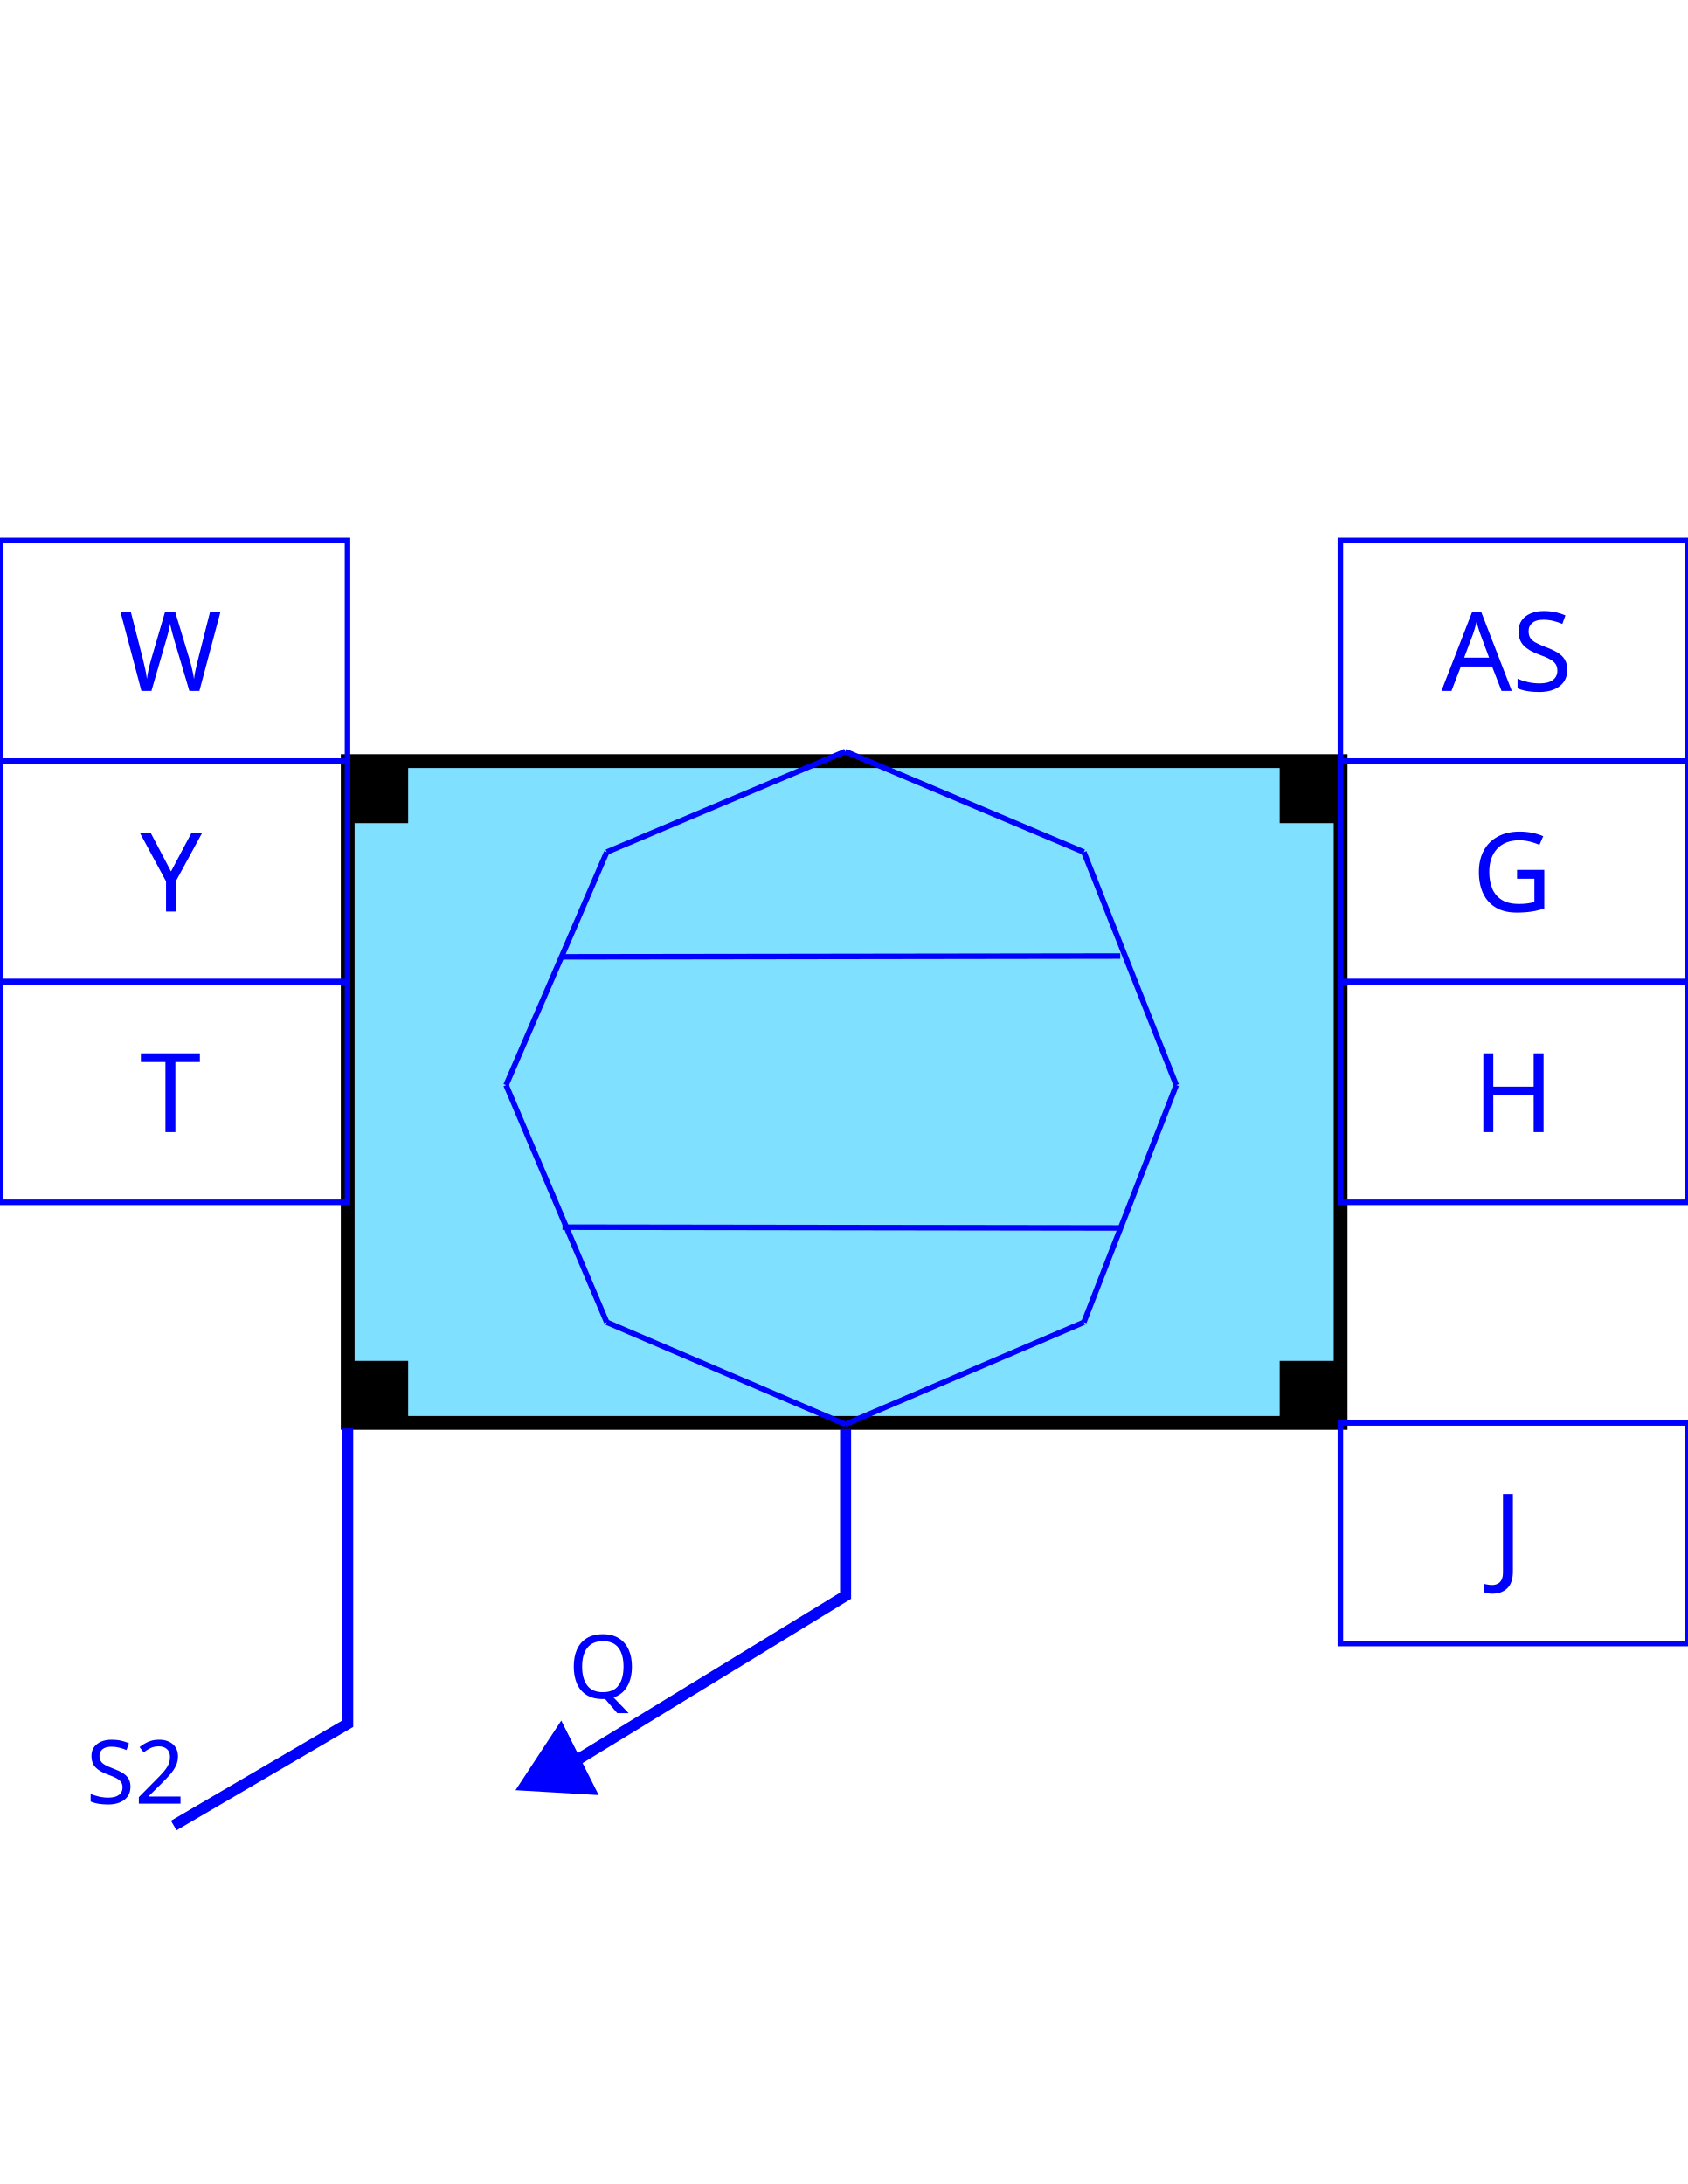
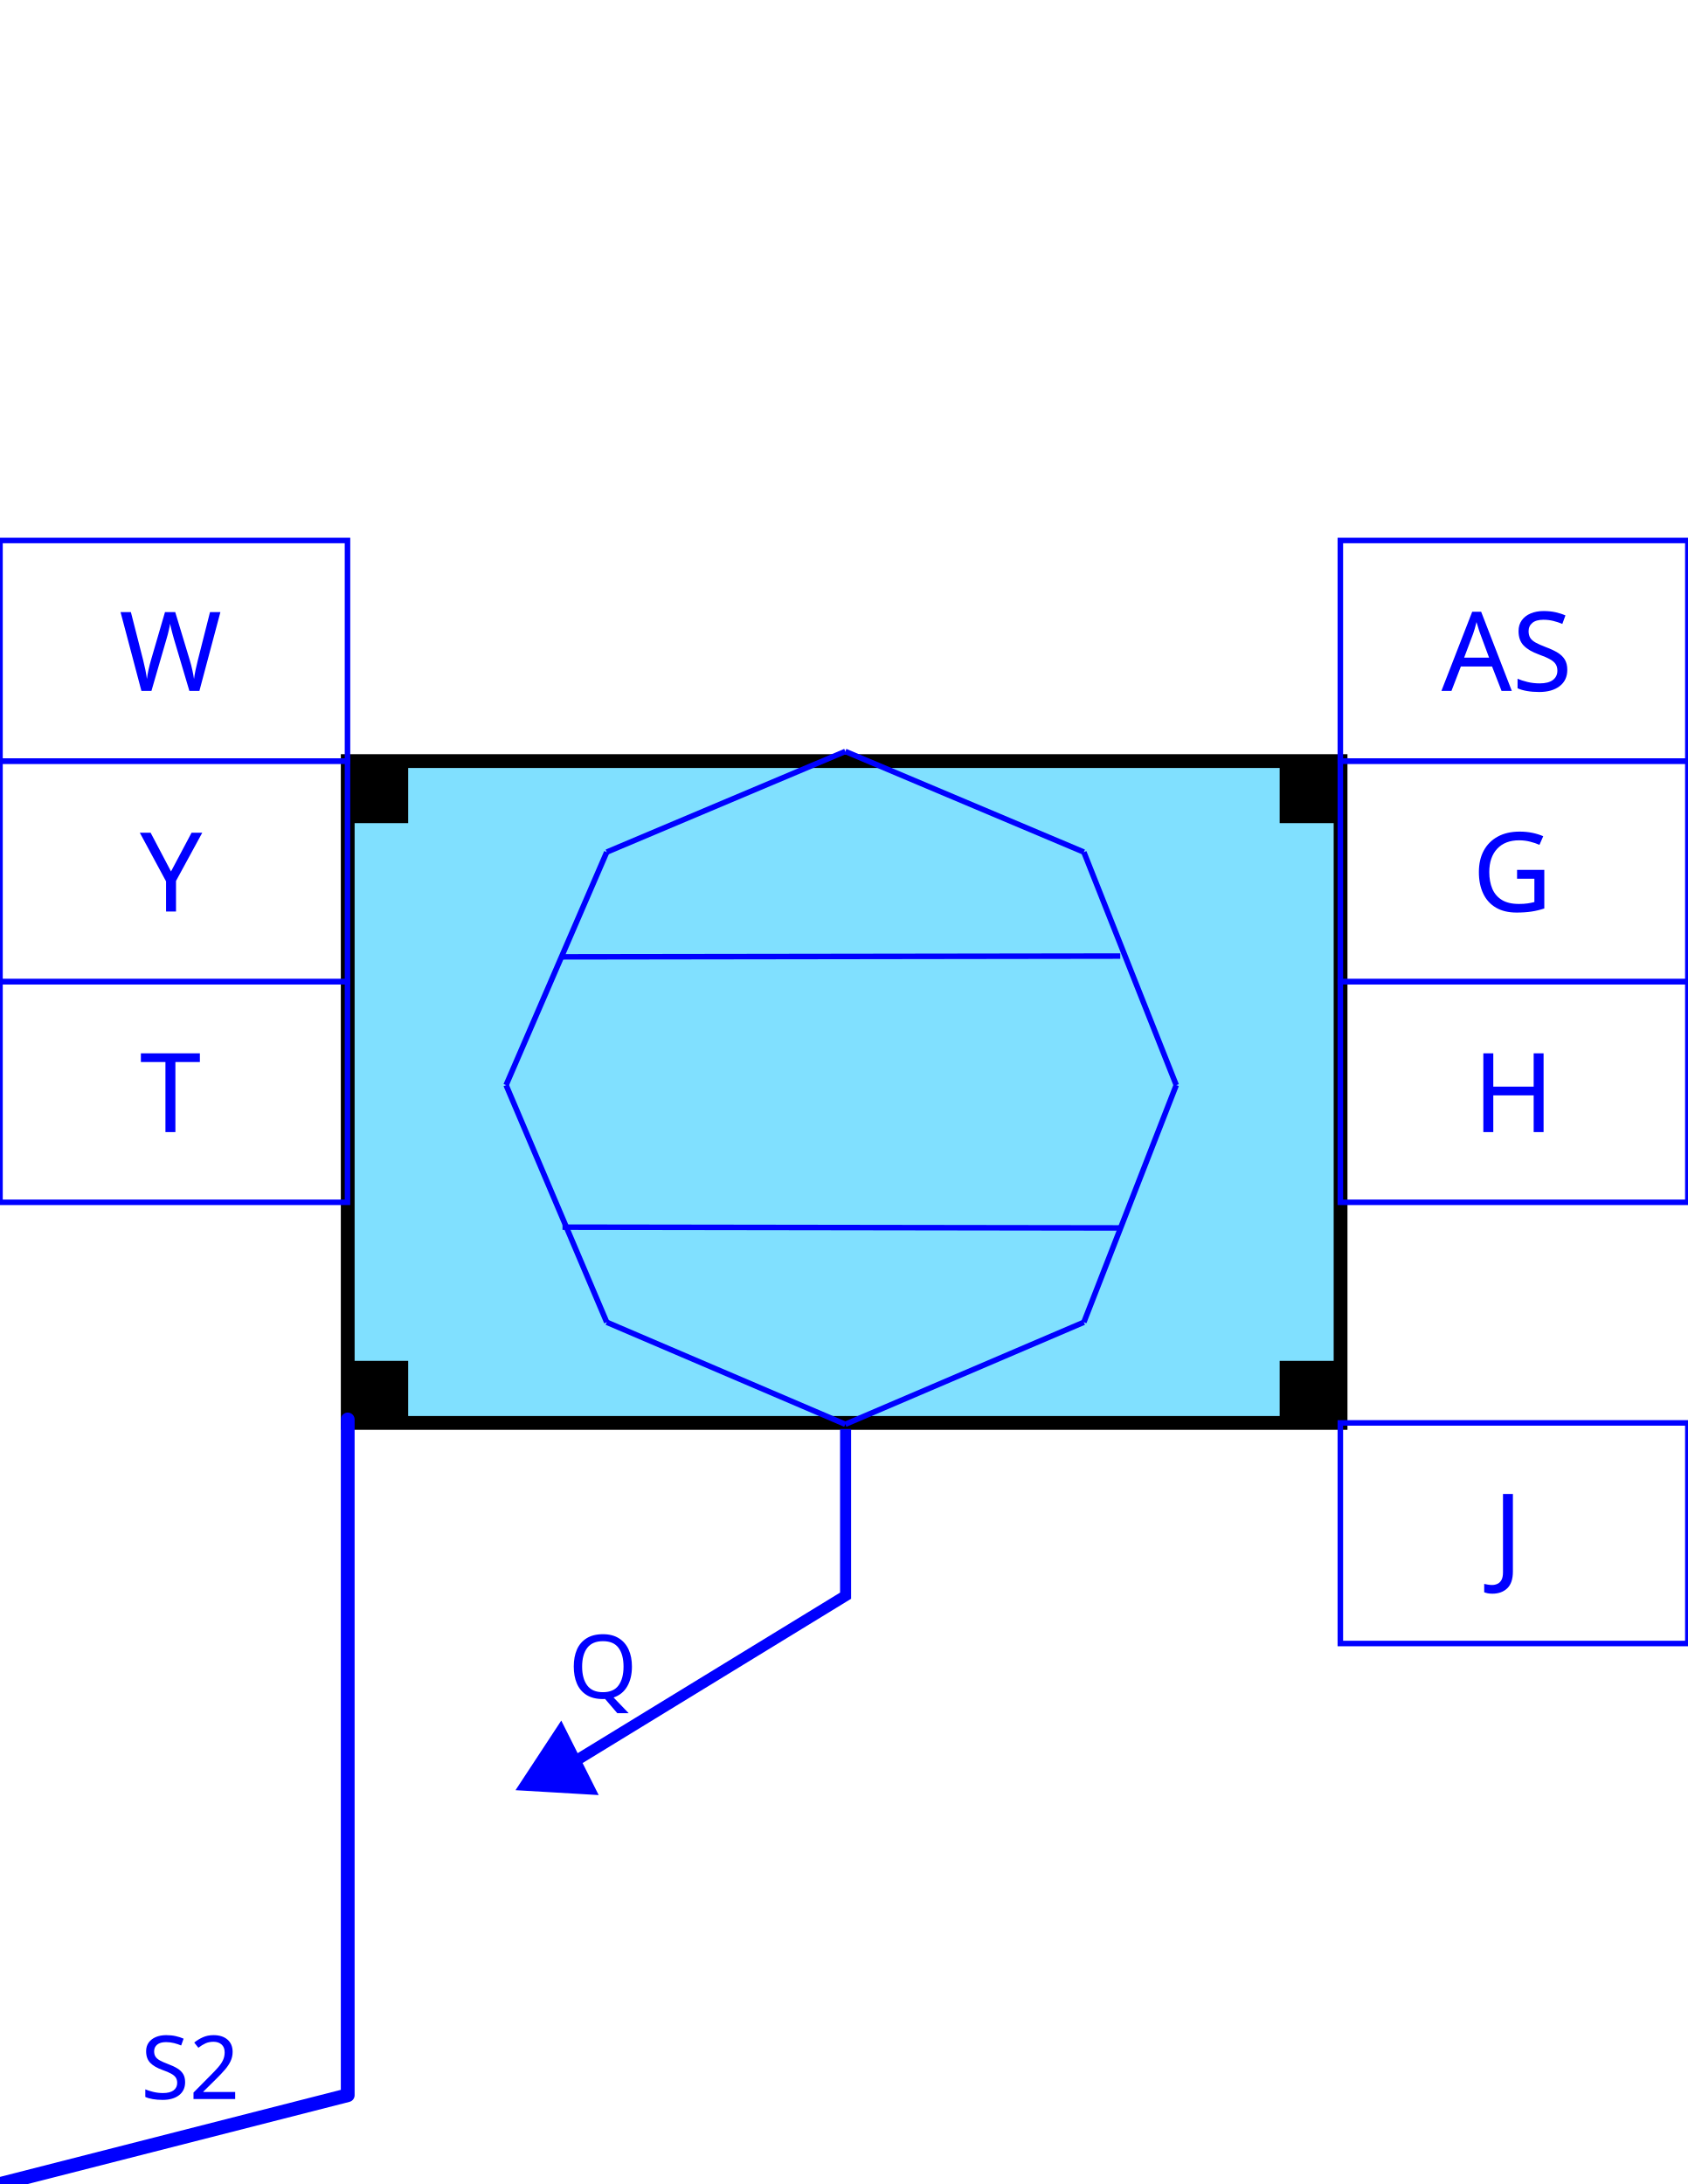
<svg xmlns="http://www.w3.org/2000/svg" version="1.1" id="Version_1.0" x="0px" y="0px" width="612px" height="792px" viewBox="0 0 612 792" enable-background="new 0 0 612 792" xml:space="preserve">
  <defs id="defs2089" />
  <g id="frame">
    <rect id="Group" x="126.082" y="276" fill="#80e0ff" stroke="#000000" stroke-width="5" width="360" height="240" />
    <g id="g1512">
      <rect x="127" y="277.5" width="21" height="21" id="rect1504" />
      <rect x="464" y="493.5" width="21" height="21" id="rect1506" />
      <rect x="464" y="277.5" width="21" height="21" id="rect1508" />
      <rect x="127" y="493.5" width="21" height="21" id="rect1510" />
    </g>
  </g>
  <g id="octagon" style="display:inline">
    <g id="outFrame">
      <line fill="none" stroke="#0000ff" stroke-width="2" x1="220" y1="479.5" x2="183.5" y2="393.5" id="line167" />
      <line fill="none" stroke="#0000ff" stroke-width="2" x1="183.5" y1="393.5" x2="220" y2="309" id="line169" />
      <line fill="none" stroke="#0000ff" stroke-width="2" x1="220" y1="309" x2="306.5" y2="272.5" id="line171" />
      <line fill="none" stroke="#0000ff" stroke-width="2" x1="306.5" y1="272.5" x2="393" y2="309" id="line173" />
      <line fill="none" stroke="#0000ff" stroke-width="2" x1="393" y1="309" x2="426.5" y2="393.5" id="line175" />
      <line fill="none" stroke="#0000ff" stroke-width="2" x1="426.5" y1="393.5" x2="393" y2="479.5" id="line177" />
      <line fill="none" stroke="#0000ff" stroke-width="2" x1="393" y1="479.5" x2="306.5" y2="516.5" id="line179" />
      <line fill="none" stroke="#0000ff" stroke-width="2" x1="306.5" y1="516.5" x2="220" y2="479.5" id="line181" />
    </g>
    <line id="mod2_1_" fill="none" stroke="#0000ff" stroke-width="2" x1="203.966" y1="445.015" x2="406.199" y2="445.295" />
    <line id="mod1_1_" fill="none" stroke="#0000ff" stroke-width="2" x1="203.966" y1="346.985" x2="406.199" y2="346.705" />
  </g>
  <g id="AS">
    <rect style="fill:none;fill-rule:evenodd;stroke:#0000ff;stroke-width:2;stroke-dasharray:none;stroke-opacity:1" id="rectAS" width="126" height="80" x="486" y="196" />
    <text xml:space="preserve" style="font-style:normal;font-weight:normal;font-size:40px;line-height:1.25;font-family:sans-serif;fill:#0000ff;fill-opacity:1;stroke:none" x="522.652" y="250.541" id="textFAS">
      <tspan id="tspan6052" x="522.652" y="250.541">AS</tspan>
    </text>
  </g>
  <g id="G">
    <rect style="fill:none;fill-rule:evenodd;stroke:#0000ff;stroke-width:2;stroke-dasharray:none;stroke-opacity:1" id="rectG" width="126" height="80" x="486" y="276" />
    <text xml:space="preserve" style="font-style:normal;font-weight:normal;font-size:40px;line-height:1.25;font-family:sans-serif;fill:#0000ff;fill-opacity:1;stroke:none" x="533.795" y="330.521" id="textG">
      <tspan id="tspan6194" x="533.795" y="330.521" style="fill:#0000ff">G</tspan>
    </text>
  </g>
  <g id="H">
    <rect style="fill:none;fill-rule:evenodd;stroke:#0000ff;stroke-width:2;stroke-dasharray:none;stroke-opacity:1" id="rectH" width="126" height="80" x="486" y="356" />
    <text xml:space="preserve" style="font-style:normal;font-weight:normal;font-size:40px;line-height:1.25;font-family:sans-serif;fill:#0000ff;fill-opacity:1;stroke:none" x="533.971" y="410.541" id="textH">
      <tspan id="tspan6198" x="533.971" y="410.541">H</tspan>
    </text>
  </g>
  <g id="J">
    <rect style="fill:none;fill-rule:evenodd;stroke:#0000ff;stroke-width:2;stroke-dasharray:none;stroke-opacity:1" id="rectJ" width="126" height="80" x="486" y="516" />
    <text xml:space="preserve" style="font-style:normal;font-weight:normal;font-size:40px;line-height:1.25;font-family:sans-serif;fill:#0000ff;fill-opacity:1;stroke:none" x="541.285" y="570.336" id="textJ">
      <tspan id="tspan6206" x="541.285" y="570.336">J</tspan>
    </text>
  </g>
  <g id="W">
    <rect style="fill:none;fill-rule:evenodd;stroke:#0000ff;stroke-width:2;stroke-dasharray:none;stroke-opacity:1" id="rectARW" width="126" height="80" x="0" y="196" />
    <text xml:space="preserve" style="font-style:normal;font-weight:normal;font-size:40px;line-height:1.25;font-family:sans-serif;fill:#0000ff;fill-opacity:1;stroke:none" x="43.225" y="250.541" id="textW">
      <tspan id="tspan6280" x="43.225" y="250.541">W</tspan>
    </text>
  </g>
  <g id="Y">
    <rect style="fill:none;fill-rule:evenodd;stroke:#0000ff;stroke-width:2;stroke-dasharray:none;stroke-opacity:1" id="rectY" width="126" height="80" x="0" y="276" />
    <text xml:space="preserve" style="font-style:normal;font-weight:normal;font-size:40px;line-height:1.25;font-family:sans-serif;fill:#0000ff;fill-opacity:1;stroke:none" x="50.695" y="330.541" id="textY">
      <tspan id="tspan6284" x="50.695" y="330.541">Y</tspan>
    </text>
  </g>
  <g id="T">
    <rect style="fill:none;fill-rule:evenodd;stroke:#0000ff;stroke-width:2;stroke-dasharray:none;stroke-opacity:1" id="rectT" width="126" height="80" x="0" y="356" />
    <text xml:space="preserve" style="font-style:normal;font-weight:normal;font-size:40px;line-height:1.25;font-family:sans-serif;fill:#0000ff;fill-opacity:1;stroke:none" x="50.676" y="410.541" id="textT">
      <tspan id="tspan6292" x="50.676" y="410.541">T</tspan>
    </text>
  </g>
  <g id="Q" transform="translate(0,-162.0968)">
    <g id="pathQ" transform="matrix(-1,0,0,1,611.3553,0.6742338)">
      <path style="color:#000000;fill:#0000ff;fill-rule:evenodd;stroke:#0000ff;stroke-opacity:1;-inkscape-stroke:none" d="m 407.902,786.367 -12.786,25.464 28.42,-1.671 z" id="path4405" />
-       <path style="fill:none;stroke:#0000fe;stroke-width:4;stroke-linecap:butt;stroke-linejoin:miter;stroke-dasharray:none;stroke-opacity:1" d="m 304.754,679.628 v 60.456 l 96.53,59.062" id="path4411" />
+       <path style="fill:none;stroke:#0000fe;stroke-width:4;stroke-linecap:butt;stroke-linejoin:miter;stroke-dasharray:none;stroke-opacity:1" d="m 304.753,679.628 4e-4,60.456 96.53,59.062" id="path4411" />
    </g>
    <text xml:space="preserve" style="font-style:normal;font-weight:normal;font-size:32px;line-height:1.25;font-family:sans-serif;fill:#0000ff;fill-opacity:1;stroke:none" x="206.088" y="777.921" id="textQ">
      <tspan id="tspan6268" x="206.088" y="777.921">Q</tspan>
    </text>
  </g>
  <g id="S" />
-   <g id="S2" transform="translate(0,-114)">
-     <path id="pathS2" style="fill:none;stroke:#0000ff;stroke-width:4;stroke-linecap:butt;stroke-linejoin:miter;stroke-dasharray:none;stroke-opacity:1" d="M 126.082,632 V 739.086 L 63,775.999" />
-     <text xml:space="preserve" style="font-style:normal;font-weight:normal;font-size:32px;line-height:1.25;font-family:sans-serif;fill:#0000ff;fill-opacity:1;stroke:none" x="31.242" y="768.061" id="textS2">
-       <tspan id="tspan6276" x="31.242" y="768.061">S2</tspan>
+   <g id="S2" transform="translate(-16.18161,-52.86946)">
+     <path id="S-8" style="fill:none;stroke:#0000ff;stroke-width:5;stroke-linecap:round;stroke-linejoin:round;stroke-miterlimit:10" transform="translate(16.18161,-109.2273)" d="m 126.082,676.847 v 245.046 L 0,954.097" />
+     <text xml:space="preserve" style="font-style:normal;font-weight:normal;font-size:32px;line-height:1.25;font-family:sans-serif;fill:#0000ff;fill-opacity:1;stroke:none" x="67.242" y="814.061" id="textS2">
+       <tspan id="tspan6276" x="67.242" y="814.061">S2</tspan>
    </text>
  </g>
</svg>
